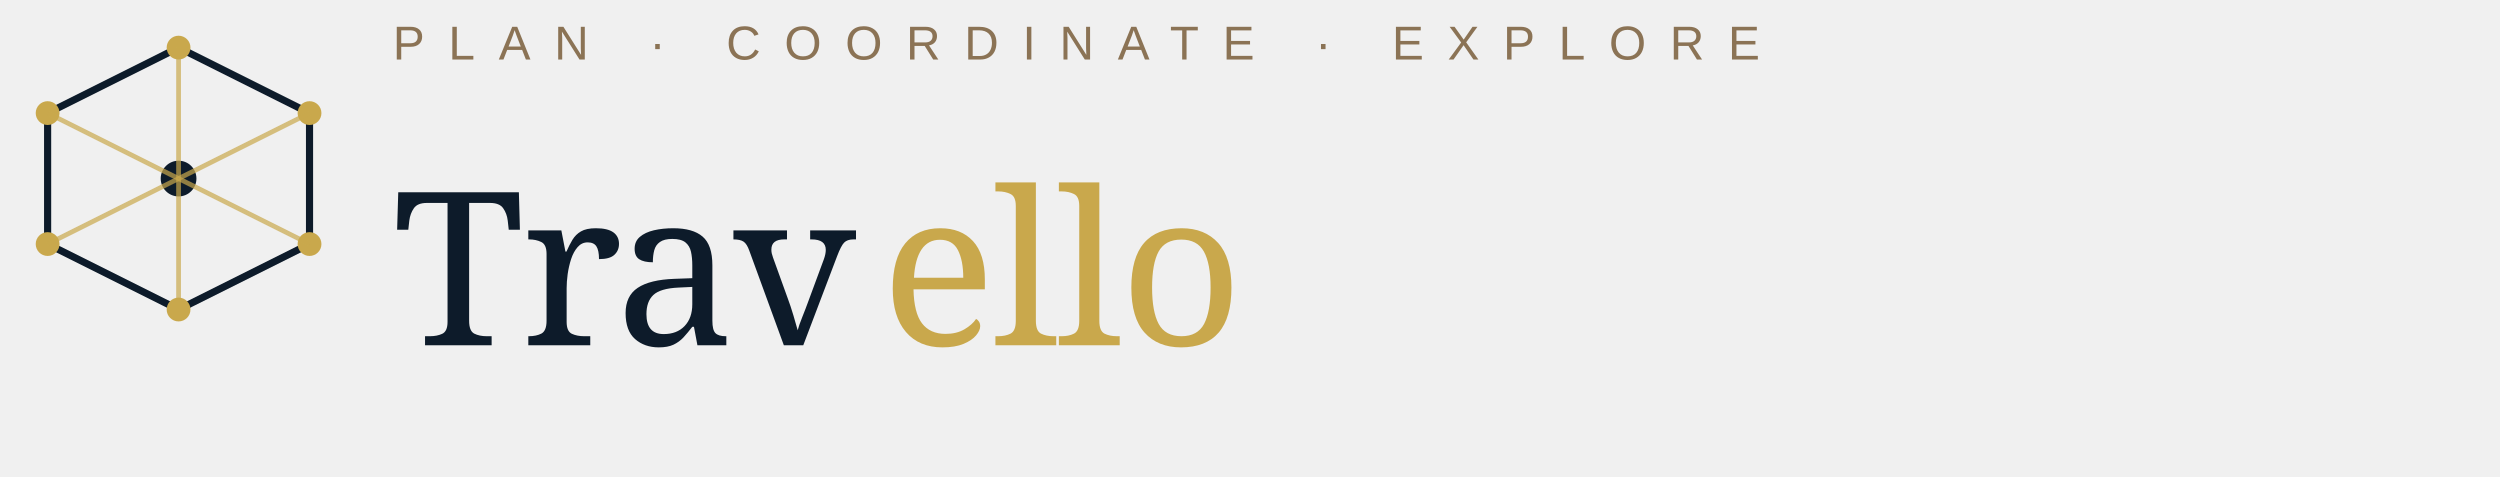
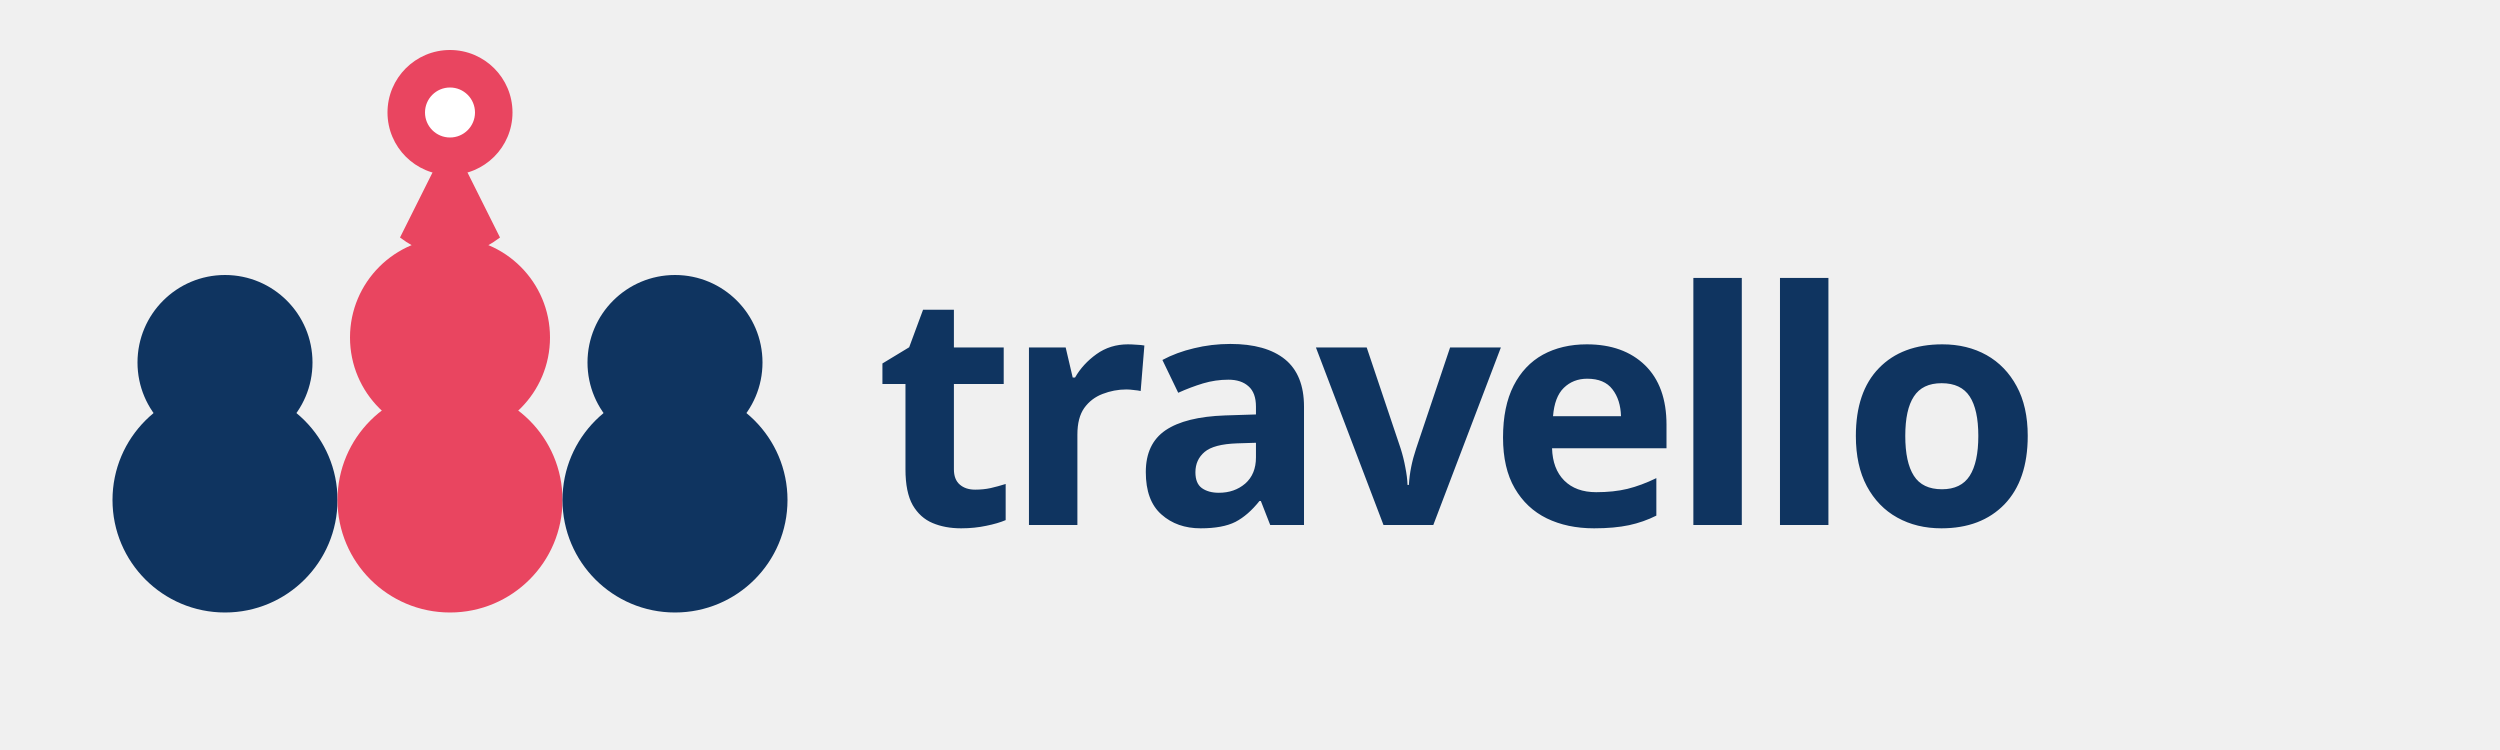
- <svg xmlns="http://www.w3.org/2000/svg" width="420" height="80" viewBox="0 0 420 80">
-   <g transform="translate(8, 8)">
-     <polygon points="22,0 44,11 44,33 22,44 0,33 0,11" fill="none" stroke="#0D1B2A" stroke-width="1.2" />
-     <circle cx="22" cy="22" r="3" fill="#0D1B2A" />
-     <circle cx="22" cy="0" r="2" fill="#C9A84C" />
-     <circle cx="44" cy="11" r="2" fill="#C9A84C" />
-     <circle cx="44" cy="33" r="2" fill="#C9A84C" />
-     <circle cx="22" cy="44" r="2" fill="#C9A84C" />
-     <circle cx="0" cy="33" r="2" fill="#C9A84C" />
-     <circle cx="0" cy="11" r="2" fill="#C9A84C" />
-     <line x1="22" y1="0" x2="22" y2="22" stroke="#C9A84C" stroke-width="0.8" opacity="0.7" />
-     <line x1="44" y1="11" x2="22" y2="22" stroke="#C9A84C" stroke-width="0.8" opacity="0.7" />
-     <line x1="44" y1="33" x2="22" y2="22" stroke="#C9A84C" stroke-width="0.8" opacity="0.7" />
-     <line x1="22" y1="44" x2="22" y2="22" stroke="#C9A84C" stroke-width="0.8" opacity="0.7" />
-     <line x1="0" y1="33" x2="22" y2="22" stroke="#C9A84C" stroke-width="0.8" opacity="0.7" />
-     <line x1="0" y1="11" x2="22" y2="22" stroke="#C9A84C" stroke-width="0.8" opacity="0.7" />
-   </g>
-   <g transform="translate(66, 10)">
-     <text font-family="Arial, sans-serif" font-size="8" fill="#8B7355" letter-spacing="4">PLAN · COORDINATE · EXPLORE</text>
-     <text y="48" font-family="Georgia, serif" font-weight="400" font-size="36" fill="#0D1B2A" letter-spacing="-0.5">Trav</text>
-     <text x="82" y="48" font-family="Georgia, serif" font-weight="400" font-size="36" fill="#C9A84C" letter-spacing="-0.5">ello</text>
-   </g>
+ <svg xmlns="http://www.w3.org/2000/svg" viewBox="0 0 200 60" width="200" height="60">
+   <circle cx="18" cy="40" r="9" fill="#0F3460" />
+   <circle cx="18" cy="29" r="7" fill="#0F3460" />
+   <circle cx="36" cy="40" r="9" fill="#E94560" />
+   <circle cx="36" cy="27" r="8" fill="#E94560" />
+   <circle cx="54" cy="40" r="9" fill="#0F3460" />
+   <circle cx="54" cy="29" r="7" fill="#0F3460" />
+   <path d="M36 11 L32 19 Q36 22 40 19 Z" fill="#E94560" />
+   <circle cx="36" cy="9" r="5" fill="#E94560" />
+   <circle cx="36" cy="9" r="2" fill="#ffffff" />
+   <text x="70" y="42" font-family="system-ui,sans-serif" font-size="26" font-weight="700" fill="#0F3460" letter-spacing="-1">travello</text>
</svg>
